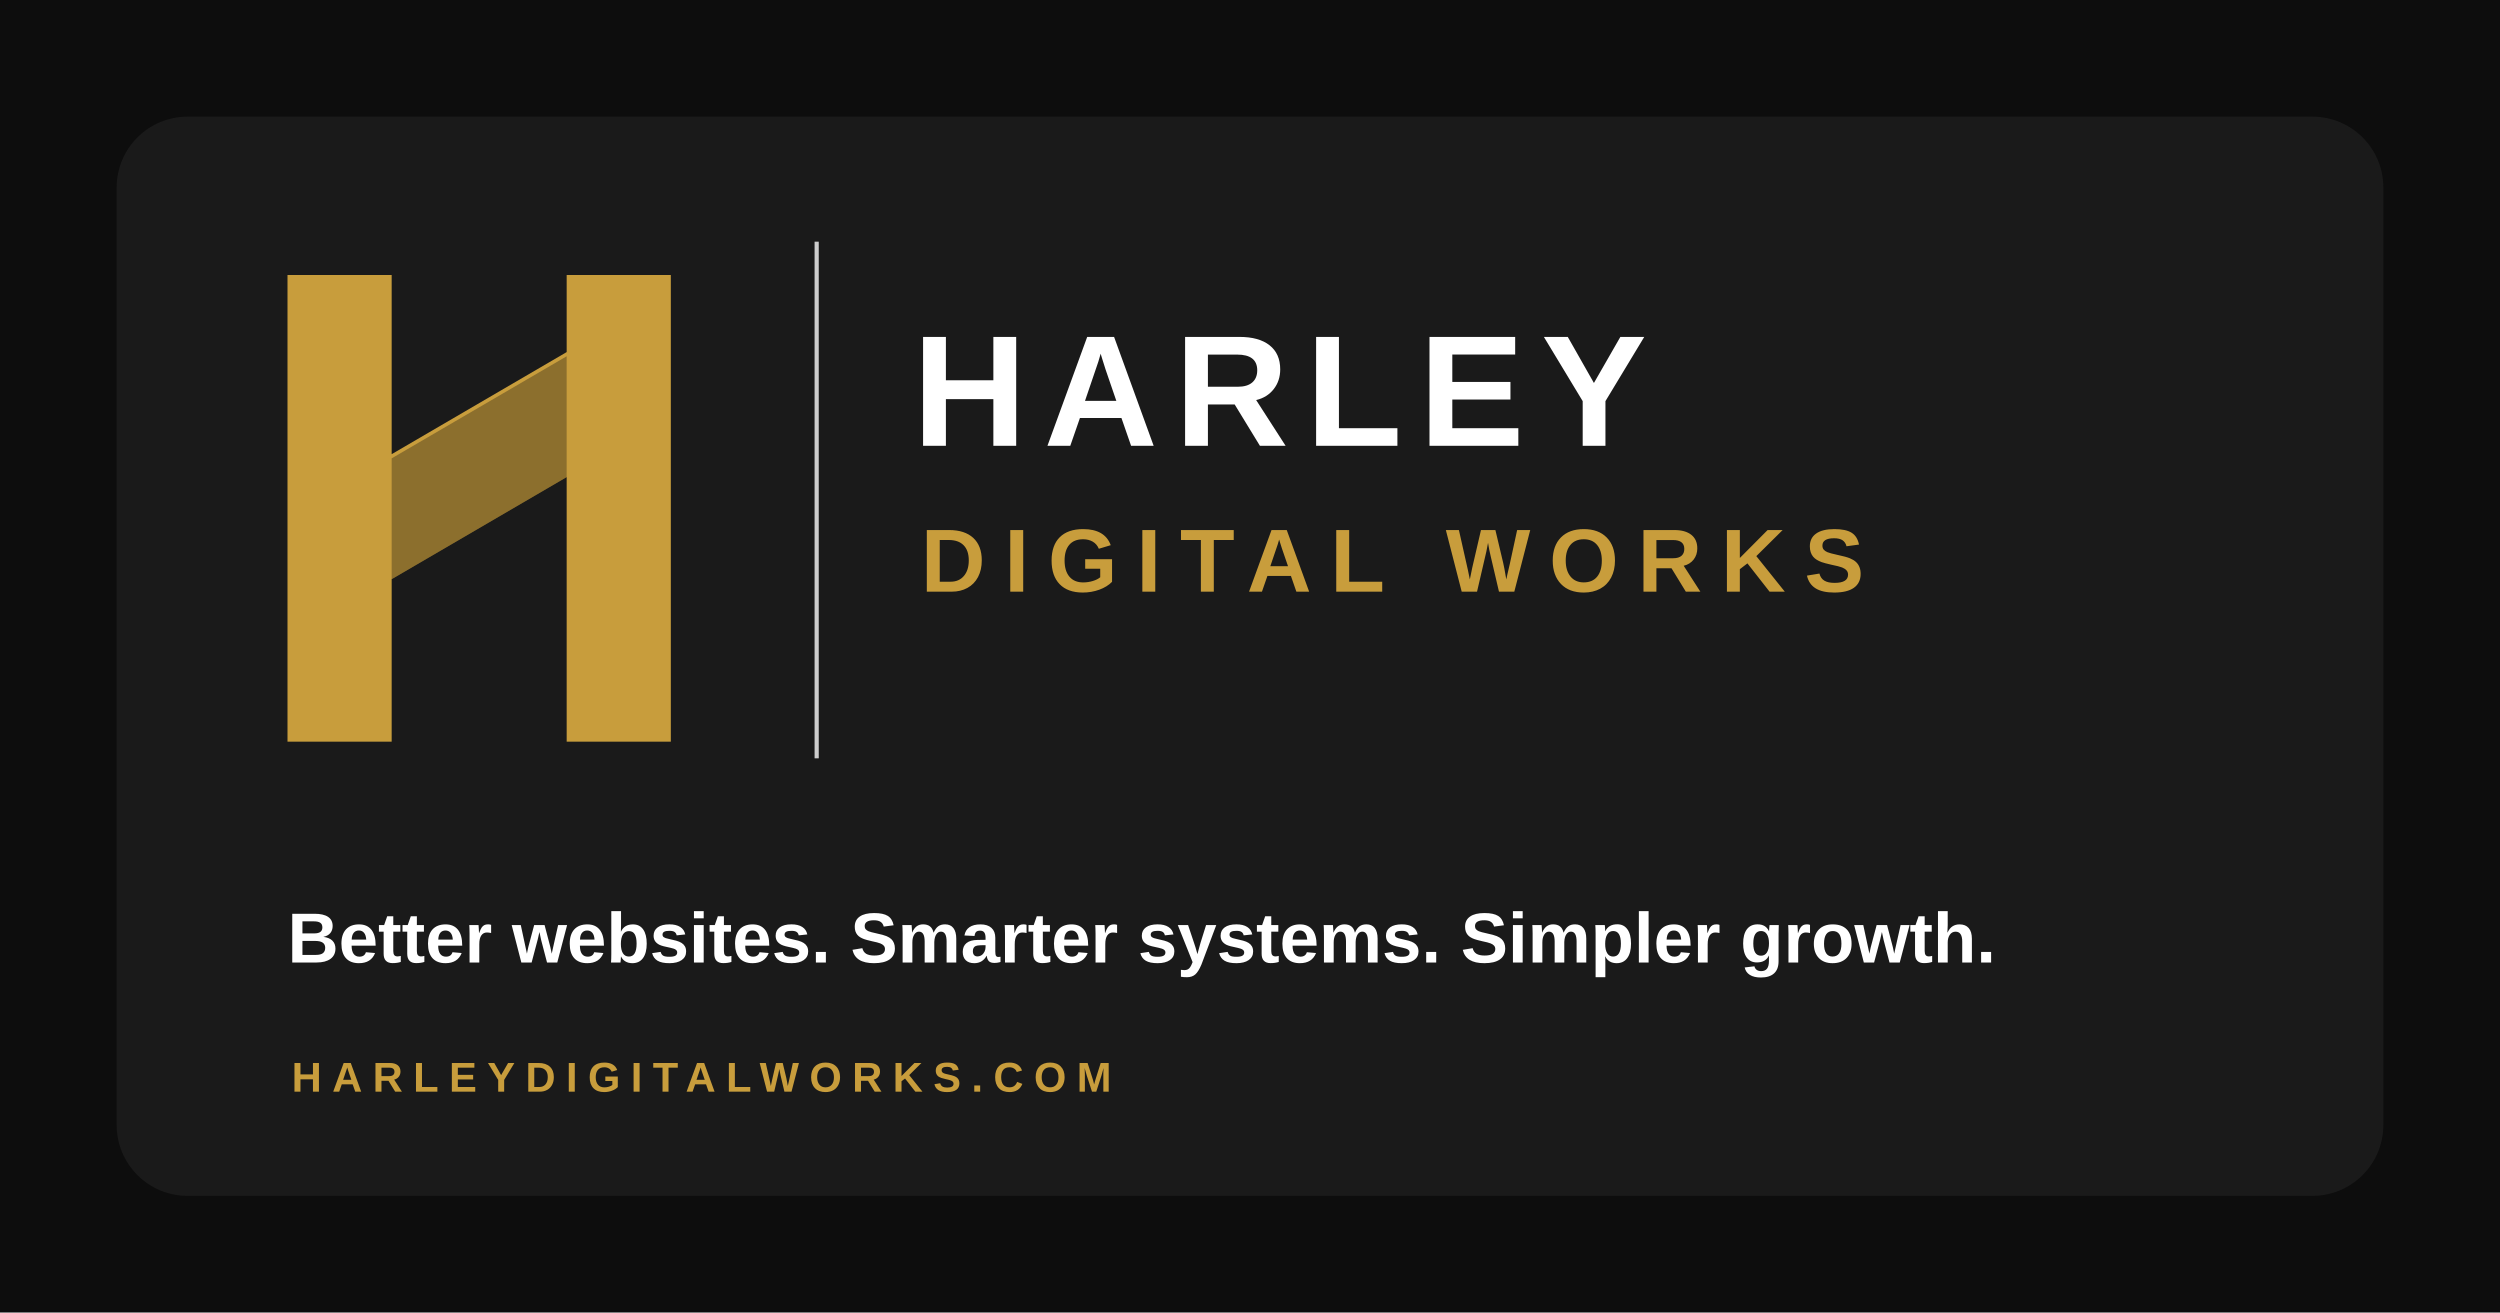
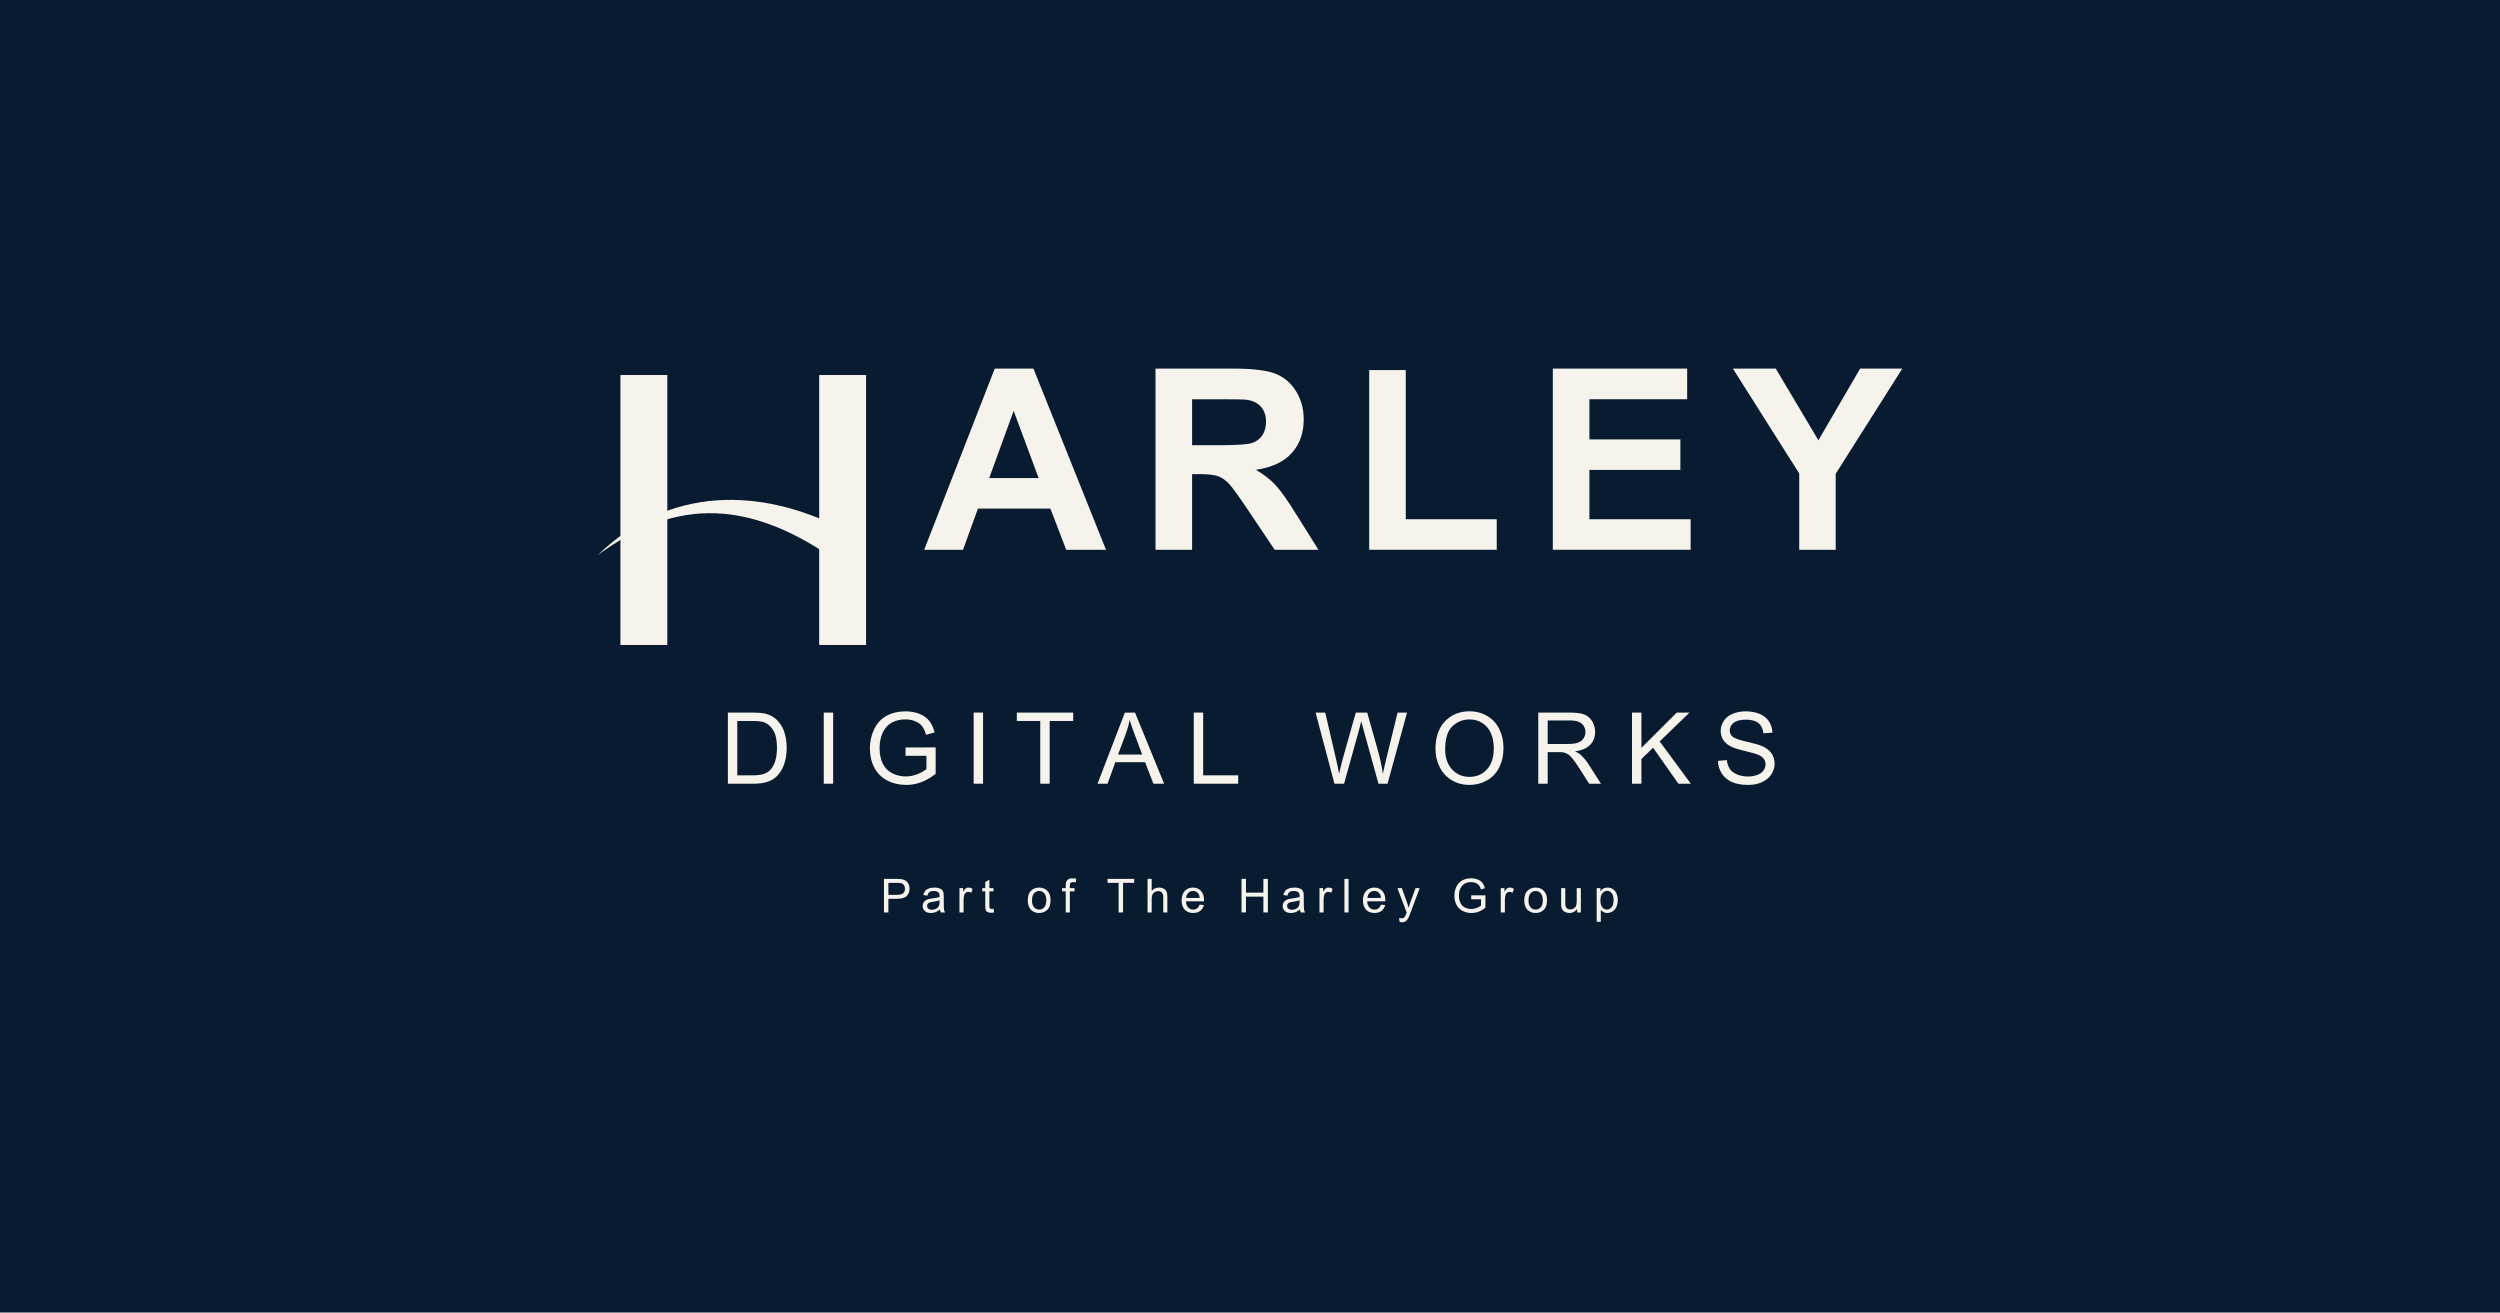
- <svg xmlns="http://www.w3.org/2000/svg" viewBox="0 0 1200 630" role="img" aria-labelledby="title desc">
-   <rect width="1200" height="630" fill="#0D0D0D" />
-   <rect x="56" y="56" width="1088" height="518" rx="34" fill="#1A1A1A" />
-   <path d="M138 132h50v86l84-49v-37h50v224h-50V229l-84 49v78h-50V132z" fill="#C89D3C" />
-   <path d="M188 220l84-49v58l-84 49v-58z" fill="#0D0D0D" opacity=".32" />
-   <line x1="392" y1="116" x2="392" y2="364" stroke="#FFFFFF" stroke-width="2" opacity=".78" />
-   <text x="438" y="214" font-family="Manrope, Arial, sans-serif" font-size="76" font-weight="800" letter-spacing="8" fill="#FFFFFF">
-     HARLEY
-   </text>
-   <text x="442" y="284" font-family="Manrope, Arial, sans-serif" font-size="43" font-weight="700" letter-spacing="9" fill="#C89D3C">
-     DIGITAL WORKS
-   </text>
-   <text x="138" y="462" font-family="Manrope, Arial, sans-serif" font-size="34" font-weight="700" fill="#FFFFFF">
-     Better websites. Smarter systems. Simpler growth.
-   </text>
-   <text x="140" y="524" font-family="Manrope, Arial, sans-serif" font-size="20" font-weight="600" letter-spacing="5" fill="#C89D3C">
-     HARLEYDIGITALWORKS.COM
-   </text>
+ <svg xmlns="http://www.w3.org/2000/svg" viewBox="0 0 1200 630" role="img" aria-label="Harley Digital Works — Part of The Harley Group">
+   <rect width="1200" height="630" fill="#081B30" />
+   <g transform="translate(150 144) scale(0.9)">
+     <path d="M 164.232 40.000 L 189.232 40.000 L 189.232 184.000 L 164.232 184.000 Z M 270.232 40.000 L 295.232 40.000 L 295.232 184.000 L 270.232 184.000 Z M 152.232 136.000 C 190.232 99.000 239.232 100.000 282.232 122.000 L 282.232 141.000 C 234.232 106.000 194.232 105.000 152.232 136.000 Z" fill="#F6F3ED" fill-rule="nonzero" />
+     <path d="M 423.197 133.211 L 401.972 133.211 L 393.535 111.262 L 354.906 111.262 L 346.930 133.211 L 326.232 133.211 L 363.871 36.576 L 384.503 36.576 Z M 387.272 94.979 L 373.957 59.121 L 360.905 94.979 Z" fill="#F6F3ED" fill-rule="nonzero" />
+     <path d="M 449.612 133.211 L 449.612 36.576 L 490.679 36.576 C 501.006 36.576 508.510 37.444 513.190 39.180 C 517.870 40.916 521.617 44.003 524.429 48.441 C 527.241 52.880 528.648 57.956 528.648 63.669 C 528.648 70.920 526.516 76.907 522.254 81.631 C 517.991 86.356 511.619 89.332 503.138 90.564 C 507.357 93.023 510.838 95.726 513.586 98.670 C 516.331 101.615 520.035 106.845 524.692 114.360 L 536.492 133.211 L 513.158 133.211 L 499.050 112.184 C 494.040 104.670 490.613 99.934 488.767 97.979 C 486.922 96.023 484.966 94.682 482.900 93.958 C 480.835 93.233 477.561 92.871 473.079 92.871 L 469.123 92.871 L 469.123 133.211 Z M 469.123 77.446 L 483.560 77.446 C 492.920 77.446 498.765 77.050 501.094 76.259 C 503.423 75.468 505.247 74.106 506.566 72.173 C 507.883 70.238 508.543 67.822 508.543 64.920 C 508.543 61.670 507.675 59.044 505.939 57.043 C 504.203 55.044 501.753 53.780 498.590 53.254 C 497.008 53.034 492.261 52.924 484.351 52.924 L 469.123 52.924 Z" fill="#F6F3ED" fill-rule="nonzero" />
+     <path d="M 563.566 133.211 L 563.566 37.367 L 583.078 37.367 L 583.078 116.930 L 631.594 116.930 L 631.594 133.211 Z" fill="#F6F3ED" fill-rule="nonzero" />
+     <path d="M 661.502 133.211 L 661.502 36.576 L 733.156 36.576 L 733.156 52.924 L 681.015 52.924 L 681.015 74.347 L 729.530 74.347 L 729.530 90.628 L 681.015 90.628 L 681.015 116.930 L 735.001 116.930 L 735.001 133.211 Z" fill="#F6F3ED" fill-rule="nonzero" />
+     <path d="M 792.924 133.211 L 792.924 92.540 L 757.527 36.576 L 780.400 36.576 L 803.142 74.809 L 825.421 36.576 L 847.900 36.576 L 812.371 92.672 L 812.371 133.211 Z" fill="#F6F3ED" fill-rule="nonzero" />
+     <path d="M 221.534 257.979 L 221.534 220.041 L 234.602 220.041 C 237.552 220.041 239.804 220.222 241.357 220.585 C 243.531 221.085 245.385 221.991 246.921 223.302 C 248.922 224.993 250.419 227.153 251.411 229.784 C 252.403 232.415 252.899 235.422 252.899 238.803 C 252.899 241.684 252.563 244.238 251.889 246.463 C 251.217 248.689 250.354 250.531 249.301 251.989 C 248.249 253.446 247.098 254.594 245.847 255.431 C 244.596 256.267 243.087 256.901 241.318 257.333 C 239.549 257.764 237.518 257.979 235.224 257.979 Z M 226.554 253.502 L 234.654 253.502 C 237.156 253.502 239.119 253.270 240.542 252.804 C 241.965 252.338 243.099 251.682 243.945 250.837 C 245.135 249.647 246.063 248.046 246.727 246.036 C 247.391 244.027 247.723 241.590 247.723 238.725 C 247.723 234.757 247.072 231.708 245.769 229.577 C 244.467 227.447 242.884 226.019 241.020 225.294 C 239.675 224.777 237.510 224.518 234.525 224.518 L 226.554 224.518 Z" fill="#F6F3ED" fill-rule="nonzero" />
+     <path d="M 272.662 257.979 L 272.662 220.041 L 277.683 220.041 L 277.683 257.979 Z" fill="#F6F3ED" fill-rule="nonzero" />
+     <path d="M 316.287 243.099 L 316.287 238.648 L 332.357 238.622 L 332.357 252.700 C 329.890 254.667 327.346 256.147 324.723 257.138 C 322.101 258.130 319.409 258.626 316.649 258.626 C 312.922 258.626 309.537 257.829 306.491 256.232 C 303.446 254.637 301.147 252.330 299.595 249.310 C 298.042 246.291 297.265 242.918 297.265 239.191 C 297.265 235.499 298.038 232.053 299.582 228.853 C 301.126 225.652 303.347 223.276 306.246 221.723 C 309.144 220.170 312.482 219.394 316.261 219.394 C 319.004 219.394 321.484 219.838 323.701 220.727 C 325.918 221.615 327.656 222.853 328.915 224.440 C 330.175 226.028 331.132 228.098 331.788 230.651 L 327.259 231.894 C 326.690 229.961 325.982 228.443 325.137 227.339 C 324.292 226.235 323.084 225.350 321.514 224.686 C 319.944 224.022 318.201 223.690 316.287 223.690 C 313.992 223.690 312.008 224.039 310.334 224.738 C 308.661 225.437 307.311 226.355 306.284 227.494 C 305.258 228.633 304.460 229.883 303.890 231.247 C 302.924 233.593 302.441 236.137 302.441 238.881 C 302.441 242.262 303.024 245.092 304.188 247.369 C 305.353 249.647 307.048 251.337 309.274 252.441 C 311.499 253.545 313.862 254.098 316.364 254.098 C 318.538 254.098 320.660 253.679 322.730 252.843 C 324.801 252.006 326.371 251.113 327.440 250.164 L 327.440 243.099 Z" fill="#F6F3ED" fill-rule="nonzero" />
+     <path d="M 352.613 257.979 L 352.613 220.041 L 357.633 220.041 L 357.633 257.979 Z" fill="#F6F3ED" fill-rule="nonzero" />
+     <path d="M 388.137 257.979 L 388.137 224.518 L 375.637 224.518 L 375.637 220.041 L 405.708 220.041 L 405.708 224.518 L 393.157 224.518 L 393.157 257.979 Z" fill="#F6F3ED" fill-rule="nonzero" />
+     <path d="M 418.692 257.979 L 433.262 220.041 L 438.670 220.041 L 454.198 257.979 L 448.479 257.979 L 444.053 246.489 L 428.189 246.489 L 424.023 257.979 Z M 429.639 242.400 L 442.500 242.400 L 438.541 231.894 C 437.333 228.702 436.436 226.080 435.850 224.026 C 435.366 226.459 434.685 228.874 433.805 231.273 Z" fill="#F6F3ED" fill-rule="nonzero" />
+     <path d="M 470.002 257.979 L 470.002 220.041 L 475.022 220.041 L 475.022 253.502 L 493.707 253.502 L 493.707 257.979 Z" fill="#F6F3ED" fill-rule="nonzero" />
+     <path d="M 545.044 257.979 L 534.977 220.041 L 540.127 220.041 L 545.898 244.911 C 546.519 247.516 547.054 250.104 547.503 252.675 C 548.468 248.620 549.038 246.282 549.210 245.661 L 556.431 220.041 L 562.486 220.041 L 567.921 239.243 C 569.284 244.005 570.267 248.482 570.871 252.675 C 571.354 250.276 571.984 247.525 572.760 244.419 L 578.712 220.041 L 583.759 220.041 L 573.356 257.979 L 568.516 257.979 L 560.520 229.073 C 559.847 226.657 559.450 225.174 559.329 224.622 C 558.932 226.364 558.561 227.848 558.216 229.073 L 550.168 257.979 Z" fill="#F6F3ED" fill-rule="nonzero" />
+     <path d="M 598.916 239.502 C 598.916 233.205 600.607 228.275 603.988 224.712 C 607.370 221.150 611.735 219.368 617.083 219.368 C 620.585 219.368 623.742 220.205 626.555 221.878 C 629.367 223.552 631.511 225.885 632.986 228.879 C 634.461 231.872 635.198 235.267 635.198 239.062 C 635.198 242.909 634.422 246.351 632.869 249.387 C 631.317 252.424 629.117 254.723 626.270 256.284 C 623.423 257.846 620.352 258.626 617.057 258.626 C 613.486 258.626 610.294 257.764 607.482 256.038 C 604.670 254.313 602.539 251.959 601.090 248.974 C 599.641 245.989 598.916 242.832 598.916 239.502 Z M 604.092 239.580 C 604.092 244.152 605.321 247.753 607.780 250.384 C 610.238 253.015 613.322 254.331 617.031 254.331 C 620.810 254.331 623.919 253.002 626.361 250.345 C 628.802 247.688 630.022 243.918 630.022 239.036 C 630.022 235.948 629.501 233.252 628.457 230.949 C 627.413 228.646 625.886 226.860 623.876 225.592 C 621.866 224.324 619.610 223.690 617.109 223.690 C 613.555 223.690 610.497 224.910 607.935 227.352 C 605.373 229.793 604.092 233.869 604.092 239.580 Z" fill="#F6F3ED" fill-rule="nonzero" />
+     <path d="M 653.745 257.979 L 653.745 220.041 L 670.567 220.041 C 673.949 220.041 676.519 220.382 678.279 221.063 C 680.039 221.745 681.445 222.948 682.497 224.674 C 683.550 226.399 684.076 228.305 684.076 230.393 C 684.076 233.084 683.204 235.353 681.462 237.199 C 679.719 239.045 677.028 240.218 673.388 240.718 C 674.716 241.356 675.726 241.987 676.416 242.607 C 677.882 243.953 679.271 245.635 680.582 247.654 L 687.181 257.979 L 680.867 257.979 L 675.846 250.087 C 674.380 247.809 673.172 246.066 672.223 244.859 C 671.274 243.651 670.425 242.806 669.674 242.323 C 668.924 241.840 668.160 241.503 667.384 241.313 C 666.815 241.193 665.883 241.132 664.589 241.132 L 658.766 241.132 L 658.766 257.979 Z M 658.766 236.785 L 669.558 236.785 C 671.852 236.785 673.646 236.548 674.941 236.073 C 676.234 235.598 677.218 234.840 677.891 233.795 C 678.564 232.752 678.900 231.618 678.900 230.393 C 678.900 228.598 678.248 227.123 676.946 225.967 C 675.643 224.811 673.586 224.233 670.774 224.233 L 658.766 224.233 Z" fill="#F6F3ED" fill-rule="nonzero" />
+     <path d="M 703.736 257.979 L 703.736 220.041 L 708.756 220.041 L 708.756 238.855 L 727.596 220.041 L 734.403 220.041 L 718.487 235.413 L 735.101 257.979 L 728.476 257.979 L 714.968 238.777 L 708.756 244.833 L 708.756 257.979 Z" fill="#F6F3ED" fill-rule="nonzero" />
+     <path d="M 749.585 245.790 L 754.321 245.376 C 754.546 247.274 755.068 248.832 755.887 250.048 C 756.706 251.264 757.979 252.247 759.704 252.998 C 761.429 253.748 763.370 254.124 765.527 254.124 C 767.442 254.124 769.133 253.839 770.599 253.270 C 772.066 252.700 773.157 251.919 773.873 250.928 C 774.589 249.935 774.947 248.853 774.947 247.680 C 774.947 246.489 774.602 245.450 773.912 244.561 C 773.222 243.673 772.083 242.927 770.495 242.323 C 769.478 241.926 767.226 241.309 763.741 240.472 C 760.256 239.635 757.815 238.846 756.418 238.104 C 754.606 237.156 753.256 235.978 752.367 234.572 C 751.479 233.166 751.035 231.592 751.035 229.849 C 751.035 227.934 751.578 226.144 752.665 224.479 C 753.752 222.814 755.339 221.551 757.427 220.688 C 759.514 219.825 761.835 219.394 764.388 219.394 C 767.200 219.394 769.680 219.847 771.828 220.753 C 773.977 221.658 775.629 222.991 776.784 224.751 C 777.940 226.511 778.561 228.503 778.647 230.729 L 773.834 231.091 C 773.575 228.693 772.700 226.882 771.207 225.657 C 769.715 224.432 767.511 223.819 764.596 223.819 C 761.559 223.819 759.346 224.376 757.957 225.489 C 756.569 226.601 755.874 227.943 755.874 229.512 C 755.874 230.876 756.366 231.997 757.349 232.877 C 758.316 233.757 760.838 234.658 764.919 235.582 C 768.999 236.504 771.798 237.311 773.317 238.001 C 775.525 239.019 777.155 240.309 778.208 241.870 C 779.260 243.431 779.786 245.230 779.786 247.266 C 779.786 249.284 779.208 251.186 778.052 252.972 C 776.896 254.757 775.236 256.147 773.071 257.138 C 770.905 258.130 768.468 258.626 765.760 258.626 C 762.327 258.626 759.450 258.126 757.129 257.125 C 754.809 256.125 752.989 254.620 751.669 252.610 C 750.349 250.600 749.654 248.326 749.585 245.790 Z" fill="#F6F3ED" fill-rule="nonzero" />
+     <path d="M 304.778 326.632 L 304.778 308.736 L 311.529 308.736 C 312.717 308.736 313.624 308.793 314.251 308.907 C 315.130 309.054 315.866 309.332 316.460 309.743 C 317.054 310.154 317.532 310.730 317.895 311.471 C 318.257 312.211 318.438 313.025 318.438 313.912 C 318.438 315.434 317.954 316.722 316.985 317.776 C 316.017 318.829 314.267 319.356 311.736 319.356 L 307.146 319.356 L 307.146 326.632 Z M 307.146 317.245 L 311.773 317.245 C 313.303 317.245 314.389 316.960 315.032 316.390 C 315.675 315.820 315.996 315.019 315.996 313.985 C 315.996 313.237 315.807 312.596 315.429 312.063 C 315.050 311.530 314.552 311.178 313.933 311.007 C 313.535 310.901 312.798 310.848 311.724 310.848 L 307.146 310.848 Z" fill="#F6F3ED" fill-rule="nonzero" />
+     <path d="M 334.632 325.033 C 333.818 325.724 333.034 326.213 332.282 326.498 C 331.529 326.783 330.721 326.925 329.859 326.925 C 328.434 326.925 327.340 326.577 326.575 325.881 C 325.810 325.185 325.427 324.296 325.427 323.214 C 325.427 322.579 325.572 321.999 325.861 321.474 C 326.150 320.950 326.528 320.528 326.996 320.211 C 327.464 319.894 327.991 319.654 328.577 319.491 C 329.008 319.377 329.659 319.267 330.530 319.161 C 332.304 318.950 333.610 318.697 334.448 318.404 C 334.457 318.103 334.461 317.912 334.461 317.831 C 334.461 316.935 334.253 316.305 333.838 315.938 C 333.277 315.442 332.442 315.194 331.336 315.194 C 330.302 315.194 329.539 315.375 329.047 315.737 C 328.554 316.099 328.190 316.740 327.954 317.660 L 325.806 317.367 C 326.001 316.447 326.323 315.704 326.770 315.139 C 327.218 314.573 327.865 314.138 328.711 313.833 C 329.557 313.527 330.538 313.375 331.653 313.375 C 332.760 313.375 333.659 313.505 334.351 313.766 C 335.043 314.026 335.551 314.353 335.877 314.748 C 336.202 315.143 336.430 315.642 336.560 316.244 C 336.634 316.618 336.670 317.293 336.670 318.270 L 336.670 321.200 C 336.670 323.242 336.717 324.534 336.811 325.075 C 336.904 325.616 337.089 326.135 337.366 326.632 L 335.071 326.632 C 334.843 326.176 334.697 325.643 334.632 325.033 Z M 334.448 320.125 C 333.651 320.451 332.455 320.728 330.860 320.956 C 329.956 321.086 329.317 321.232 328.943 321.395 C 328.569 321.558 328.280 321.796 328.076 322.109 C 327.873 322.423 327.771 322.770 327.771 323.153 C 327.771 323.739 327.993 324.227 328.436 324.618 C 328.880 325.008 329.529 325.204 330.384 325.204 C 331.230 325.204 331.983 325.019 332.642 324.648 C 333.301 324.278 333.785 323.771 334.094 323.128 C 334.330 322.632 334.448 321.899 334.448 320.931 Z" fill="#F6F3ED" fill-rule="nonzero" />
+     <path d="M 345.051 326.632 L 345.051 313.668 L 347.029 313.668 L 347.029 315.633 C 347.534 314.714 347.999 314.108 348.427 313.815 C 348.854 313.522 349.324 313.375 349.837 313.375 C 350.577 313.375 351.330 313.611 352.095 314.083 L 351.338 316.122 C 350.801 315.804 350.264 315.646 349.727 315.646 C 349.247 315.646 348.815 315.790 348.433 316.079 C 348.050 316.368 347.778 316.769 347.615 317.281 C 347.371 318.062 347.249 318.917 347.249 319.845 L 347.249 326.632 Z" fill="#F6F3ED" fill-rule="nonzero" />
+     <path d="M 363.198 324.666 L 363.516 326.608 C 362.897 326.738 362.344 326.803 361.856 326.803 C 361.058 326.803 360.440 326.676 360.000 326.424 C 359.561 326.172 359.251 325.841 359.072 325.430 C 358.893 325.019 358.804 324.154 358.804 322.836 L 358.804 315.377 L 357.193 315.377 L 357.193 313.668 L 358.804 313.668 L 358.804 310.457 L 360.989 309.139 L 360.989 313.668 L 363.198 313.668 L 363.198 315.377 L 360.989 315.377 L 360.989 322.957 C 360.989 323.584 361.028 323.987 361.105 324.166 C 361.182 324.345 361.308 324.488 361.483 324.593 C 361.658 324.699 361.909 324.752 362.234 324.752 C 362.478 324.752 362.800 324.724 363.198 324.666 Z" fill="#F6F3ED" fill-rule="nonzero" />
+     <path d="M 381.479 320.150 C 381.479 317.749 382.146 315.971 383.481 314.815 C 384.596 313.855 385.955 313.375 387.558 313.375 C 389.340 313.375 390.797 313.959 391.928 315.127 C 393.059 316.294 393.625 317.908 393.625 319.967 C 393.625 321.635 393.375 322.947 392.874 323.904 C 392.374 324.860 391.645 325.603 390.689 326.131 C 389.733 326.660 388.689 326.925 387.558 326.925 C 385.743 326.925 384.276 326.343 383.157 325.179 C 382.038 324.015 381.479 322.339 381.479 320.150 Z M 383.737 320.150 C 383.737 321.810 384.099 323.053 384.824 323.879 C 385.548 324.705 386.459 325.118 387.558 325.118 C 388.649 325.118 389.556 324.703 390.280 323.873 C 391.005 323.043 391.367 321.777 391.367 320.077 C 391.367 318.474 391.002 317.259 390.274 316.433 C 389.546 315.607 388.640 315.194 387.558 315.194 C 386.459 315.194 385.548 315.605 384.824 316.427 C 384.099 317.249 383.737 318.490 383.737 320.150 Z" fill="#F6F3ED" fill-rule="nonzero" />
+     <path d="M 401.725 326.632 L 401.725 315.377 L 399.785 315.377 L 399.785 313.668 L 401.725 313.668 L 401.725 312.288 C 401.725 311.418 401.803 310.771 401.957 310.348 C 402.169 309.778 402.541 309.316 403.074 308.962 C 403.607 308.608 404.354 308.431 405.314 308.431 C 405.933 308.431 406.616 308.505 407.365 308.651 L 407.036 310.567 C 406.580 310.486 406.148 310.445 405.742 310.445 C 405.074 310.445 404.602 310.588 404.326 310.873 C 404.049 311.158 403.911 311.690 403.911 312.472 L 403.911 313.668 L 406.437 313.668 L 406.437 315.377 L 403.911 315.377 L 403.911 326.632 Z" fill="#F6F3ED" fill-rule="nonzero" />
+     <path d="M 429.930 326.632 L 429.930 310.848 L 424.034 310.848 L 424.034 308.736 L 438.219 308.736 L 438.219 310.848 L 432.298 310.848 L 432.298 326.632 Z" fill="#F6F3ED" fill-rule="nonzero" />
+     <path d="M 445.367 326.632 L 445.367 308.736 L 447.565 308.736 L 447.565 315.157 C 448.590 313.969 449.884 313.375 451.446 313.375 C 452.407 313.375 453.241 313.564 453.949 313.943 C 454.657 314.321 455.163 314.844 455.469 315.511 C 455.774 316.178 455.926 317.147 455.926 318.416 L 455.926 326.632 L 453.729 326.632 L 453.729 318.416 C 453.729 317.318 453.491 316.518 453.015 316.018 C 452.539 315.517 451.866 315.267 450.995 315.267 C 450.344 315.267 449.731 315.436 449.158 315.774 C 448.584 316.111 448.175 316.569 447.931 317.147 C 447.687 317.725 447.565 318.522 447.565 319.539 L 447.565 326.632 Z" fill="#F6F3ED" fill-rule="nonzero" />
+     <path d="M 473.146 322.457 L 475.416 322.738 C 475.058 324.064 474.395 325.094 473.427 325.826 C 472.458 326.558 471.221 326.925 469.716 326.925 C 467.820 326.925 466.316 326.341 465.205 325.173 C 464.094 324.005 463.539 322.368 463.539 320.260 C 463.539 318.079 464.100 316.386 465.223 315.182 C 466.347 313.977 467.803 313.375 469.594 313.375 C 471.327 313.375 472.743 313.965 473.842 315.145 C 474.940 316.325 475.490 317.985 475.490 320.125 C 475.490 320.256 475.486 320.451 475.477 320.712 L 465.809 320.712 C 465.891 322.135 466.294 323.226 467.018 323.983 C 467.742 324.740 468.646 325.118 469.728 325.118 C 470.534 325.118 471.221 324.906 471.791 324.483 C 472.361 324.060 472.812 323.385 473.146 322.457 Z M 465.931 318.905 L 473.170 318.905 C 473.073 317.814 472.796 316.997 472.340 316.451 C 471.640 315.605 470.733 315.182 469.618 315.182 C 468.609 315.182 467.761 315.519 467.073 316.195 C 466.385 316.870 466.005 317.774 465.931 318.905 Z" fill="#F6F3ED" fill-rule="nonzero" />
+     <path d="M 495.479 326.632 L 495.479 308.736 L 497.847 308.736 L 497.847 316.085 L 507.149 316.085 L 507.149 308.736 L 509.517 308.736 L 509.517 326.632 L 507.149 326.632 L 507.149 318.197 L 497.847 318.197 L 497.847 326.632 Z" fill="#F6F3ED" fill-rule="nonzero" />
+     <path d="M 526.639 325.033 C 525.825 325.724 525.042 326.213 524.289 326.498 C 523.536 326.783 522.728 326.925 521.866 326.925 C 520.442 326.925 519.347 326.577 518.582 325.881 C 517.817 325.185 517.435 324.296 517.435 323.214 C 517.435 322.579 517.579 321.999 517.868 321.474 C 518.157 320.950 518.535 320.528 519.003 320.211 C 519.471 319.894 519.998 319.654 520.584 319.491 C 521.015 319.377 521.666 319.267 522.537 319.161 C 524.311 318.950 525.617 318.697 526.456 318.404 C 526.464 318.103 526.468 317.912 526.468 317.831 C 526.468 316.935 526.260 316.305 525.845 315.938 C 525.284 315.442 524.450 315.194 523.343 315.194 C 522.309 315.194 521.546 315.375 521.054 315.737 C 520.562 316.099 520.198 316.740 519.962 317.660 L 517.813 317.367 C 518.008 316.447 518.330 315.704 518.777 315.139 C 519.225 314.573 519.872 314.138 520.718 313.833 C 521.565 313.527 522.545 313.375 523.660 313.375 C 524.767 313.375 525.666 313.505 526.358 313.766 C 527.050 314.026 527.558 314.353 527.884 314.748 C 528.209 315.143 528.437 315.642 528.568 316.244 C 528.641 316.618 528.677 317.293 528.677 318.270 L 528.677 321.200 C 528.677 323.242 528.724 324.534 528.818 325.075 C 528.911 325.616 529.096 326.135 529.373 326.632 L 527.078 326.632 C 526.850 326.176 526.704 325.643 526.639 325.033 Z M 526.456 320.125 C 525.658 320.451 524.462 320.728 522.867 320.956 C 521.964 321.086 521.325 321.232 520.950 321.395 C 520.576 321.558 520.287 321.796 520.084 322.109 C 519.880 322.423 519.778 322.770 519.778 323.153 C 519.778 323.739 520.000 324.227 520.444 324.618 C 520.887 325.008 521.536 325.204 522.391 325.204 C 523.237 325.204 523.990 325.019 524.649 324.648 C 525.308 324.278 525.792 323.771 526.102 323.128 C 526.338 322.632 526.456 321.899 526.456 320.931 Z" fill="#F6F3ED" fill-rule="nonzero" />
+     <path d="M 537.059 326.632 L 537.059 313.668 L 539.036 313.668 L 539.036 315.633 C 539.541 314.714 540.007 314.108 540.434 313.815 C 540.861 313.522 541.331 313.375 541.844 313.375 C 542.584 313.375 543.337 313.611 544.102 314.083 L 543.345 316.122 C 542.808 315.804 542.271 315.646 541.734 315.646 C 541.254 315.646 540.822 315.790 540.440 316.079 C 540.058 316.368 539.785 316.769 539.622 317.281 C 539.378 318.062 539.256 318.917 539.256 319.845 L 539.256 326.632 Z" fill="#F6F3ED" fill-rule="nonzero" />
+     <path d="M 550.359 326.632 L 550.359 308.736 L 552.557 308.736 L 552.557 326.632 Z" fill="#F6F3ED" fill-rule="nonzero" />
+     <path d="M 569.837 322.457 L 572.108 322.738 C 571.750 324.064 571.086 325.094 570.118 325.826 C 569.149 326.558 567.912 326.925 566.407 326.925 C 564.511 326.925 563.007 326.341 561.896 325.173 C 560.786 324.005 560.230 322.368 560.230 320.260 C 560.230 318.079 560.792 316.386 561.915 315.182 C 563.038 313.977 564.494 313.375 566.285 313.375 C 568.018 313.375 569.434 313.965 570.533 315.145 C 571.632 316.325 572.181 317.985 572.181 320.125 C 572.181 320.256 572.177 320.451 572.169 320.712 L 562.501 320.712 C 562.582 322.135 562.985 323.226 563.709 323.983 C 564.433 324.740 565.337 325.118 566.419 325.118 C 567.225 325.118 567.912 324.906 568.482 324.483 C 569.052 324.060 569.503 323.385 569.837 322.457 Z M 562.623 318.905 L 569.862 318.905 C 569.764 317.814 569.487 316.997 569.031 316.451 C 568.332 315.605 567.424 315.182 566.309 315.182 C 565.300 315.182 564.452 315.519 563.764 316.195 C 563.076 316.870 562.696 317.774 562.623 318.905 Z" fill="#F6F3ED" fill-rule="nonzero" />
+     <path d="M 579.769 331.625 L 579.525 329.562 C 580.005 329.692 580.424 329.757 580.782 329.757 C 581.270 329.757 581.661 329.675 581.954 329.513 C 582.247 329.350 582.487 329.122 582.674 328.829 C 582.812 328.610 583.036 328.064 583.345 327.193 C 583.386 327.071 583.451 326.892 583.541 326.656 L 578.621 313.668 L 580.989 313.668 L 583.687 321.175 C 584.037 322.127 584.350 323.128 584.627 324.178 C 584.879 323.169 585.180 322.185 585.530 321.224 L 588.301 313.668 L 590.499 313.668 L 585.567 326.851 C 585.038 328.276 584.627 329.256 584.334 329.793 C 583.943 330.518 583.496 331.049 582.991 331.387 C 582.487 331.724 581.885 331.893 581.185 331.893 C 580.762 331.893 580.290 331.803 579.769 331.625 Z" fill="#F6F3ED" fill-rule="nonzero" />
+     <path d="M 617.971 319.613 L 617.971 317.513 L 625.552 317.501 L 625.552 324.142 C 624.388 325.069 623.188 325.767 621.951 326.235 C 620.714 326.703 619.444 326.937 618.142 326.937 C 616.384 326.937 614.787 326.561 613.351 325.808 C 611.914 325.055 610.830 323.967 610.098 322.543 C 609.365 321.118 608.999 319.527 608.999 317.769 C 608.999 316.028 609.363 314.402 610.091 312.893 C 610.820 311.383 611.868 310.262 613.235 309.530 C 614.602 308.797 616.177 308.431 617.959 308.431 C 619.253 308.431 620.423 308.641 621.468 309.060 C 622.514 309.479 623.334 310.063 623.928 310.812 C 624.522 311.560 624.974 312.537 625.283 313.741 L 623.147 314.327 C 622.878 313.416 622.545 312.700 622.146 312.179 C 621.747 311.658 621.177 311.241 620.437 310.928 C 619.696 310.614 618.874 310.457 617.971 310.457 C 616.889 310.457 615.953 310.622 615.163 310.952 C 614.374 311.281 613.737 311.715 613.253 312.252 C 612.769 312.789 612.392 313.379 612.124 314.022 C 611.668 315.129 611.440 316.329 611.440 317.623 C 611.440 319.218 611.715 320.553 612.264 321.627 C 612.814 322.701 613.613 323.499 614.663 324.019 C 615.713 324.540 616.828 324.801 618.008 324.801 C 619.033 324.801 620.034 324.603 621.011 324.209 C 621.987 323.814 622.728 323.393 623.232 322.945 L 623.232 319.613 Z" fill="#F6F3ED" fill-rule="nonzero" />
+     <path d="M 633.738 326.632 L 633.738 313.668 L 635.715 313.668 L 635.715 315.633 C 636.220 314.714 636.686 314.108 637.113 313.815 C 637.540 313.522 638.010 313.375 638.523 313.375 C 639.263 313.375 640.016 313.611 640.781 314.083 L 640.024 316.122 C 639.487 315.804 638.950 315.646 638.413 315.646 C 637.933 315.646 637.501 315.790 637.119 316.079 C 636.737 316.368 636.464 316.769 636.301 317.281 C 636.057 318.062 635.935 318.917 635.935 319.845 L 635.935 326.632 Z" fill="#F6F3ED" fill-rule="nonzero" />
+     <path d="M 646.269 320.150 C 646.269 317.749 646.937 315.971 648.271 314.815 C 649.386 313.855 650.745 313.375 652.349 313.375 C 654.131 313.375 655.587 313.959 656.719 315.127 C 657.850 316.294 658.415 317.908 658.415 319.967 C 658.415 321.635 658.165 322.947 657.665 323.904 C 657.164 324.860 656.436 325.603 655.480 326.131 C 654.523 326.660 653.480 326.925 652.349 326.925 C 650.534 326.925 649.067 326.343 647.948 325.179 C 646.829 324.015 646.269 322.339 646.269 320.150 Z M 648.528 320.150 C 648.528 321.810 648.890 323.053 649.614 323.879 C 650.338 324.705 651.250 325.118 652.349 325.118 C 653.439 325.118 654.346 324.703 655.071 323.873 C 655.795 323.043 656.157 321.777 656.157 320.077 C 656.157 318.474 655.793 317.259 655.065 316.433 C 654.336 315.607 653.431 315.194 652.349 315.194 C 651.250 315.194 650.338 315.605 649.614 316.427 C 648.890 317.249 648.528 318.490 648.528 320.150 Z" fill="#F6F3ED" fill-rule="nonzero" />
+     <path d="M 674.487 326.632 L 674.487 324.728 C 673.478 326.192 672.107 326.925 670.373 326.925 C 669.608 326.925 668.894 326.778 668.231 326.485 C 667.568 326.192 667.075 325.824 666.754 325.380 C 666.433 324.937 666.207 324.394 666.077 323.751 C 665.987 323.320 665.942 322.636 665.942 321.700 L 665.942 313.668 L 668.140 313.668 L 668.140 320.858 C 668.140 322.005 668.184 322.779 668.274 323.177 C 668.412 323.755 668.705 324.209 669.153 324.538 C 669.600 324.868 670.154 325.033 670.813 325.033 C 671.472 325.033 672.091 324.864 672.668 324.526 C 673.246 324.188 673.655 323.728 673.895 323.147 C 674.135 322.565 674.255 321.721 674.255 320.614 L 674.255 313.668 L 676.453 313.668 L 676.453 326.632 Z" fill="#F6F3ED" fill-rule="nonzero" />
+     <path d="M 684.895 331.600 L 684.895 313.668 L 686.897 313.668 L 686.897 315.353 C 687.369 314.693 687.902 314.199 688.496 313.870 C 689.090 313.540 689.810 313.375 690.657 313.375 C 691.763 313.375 692.740 313.660 693.586 314.229 C 694.433 314.799 695.071 315.603 695.503 316.640 C 695.934 317.678 696.150 318.815 696.150 320.052 C 696.150 321.379 695.912 322.573 695.436 323.635 C 694.960 324.697 694.268 325.511 693.360 326.077 C 692.453 326.642 691.499 326.925 690.498 326.925 C 689.765 326.925 689.108 326.770 688.526 326.461 C 687.945 326.152 687.466 325.761 687.092 325.289 L 687.092 331.600 Z M 686.885 320.223 C 686.885 321.892 687.222 323.124 687.898 323.922 C 688.573 324.719 689.391 325.118 690.351 325.118 C 691.328 325.118 692.164 324.705 692.860 323.879 C 693.556 323.053 693.904 321.774 693.904 320.040 C 693.904 318.388 693.564 317.151 692.884 316.329 C 692.205 315.507 691.393 315.096 690.449 315.096 C 689.513 315.096 688.685 315.534 687.965 316.409 C 687.245 317.283 686.885 318.555 686.885 320.223 Z" fill="#F6F3ED" fill-rule="nonzero" />
+   </g>
</svg>
